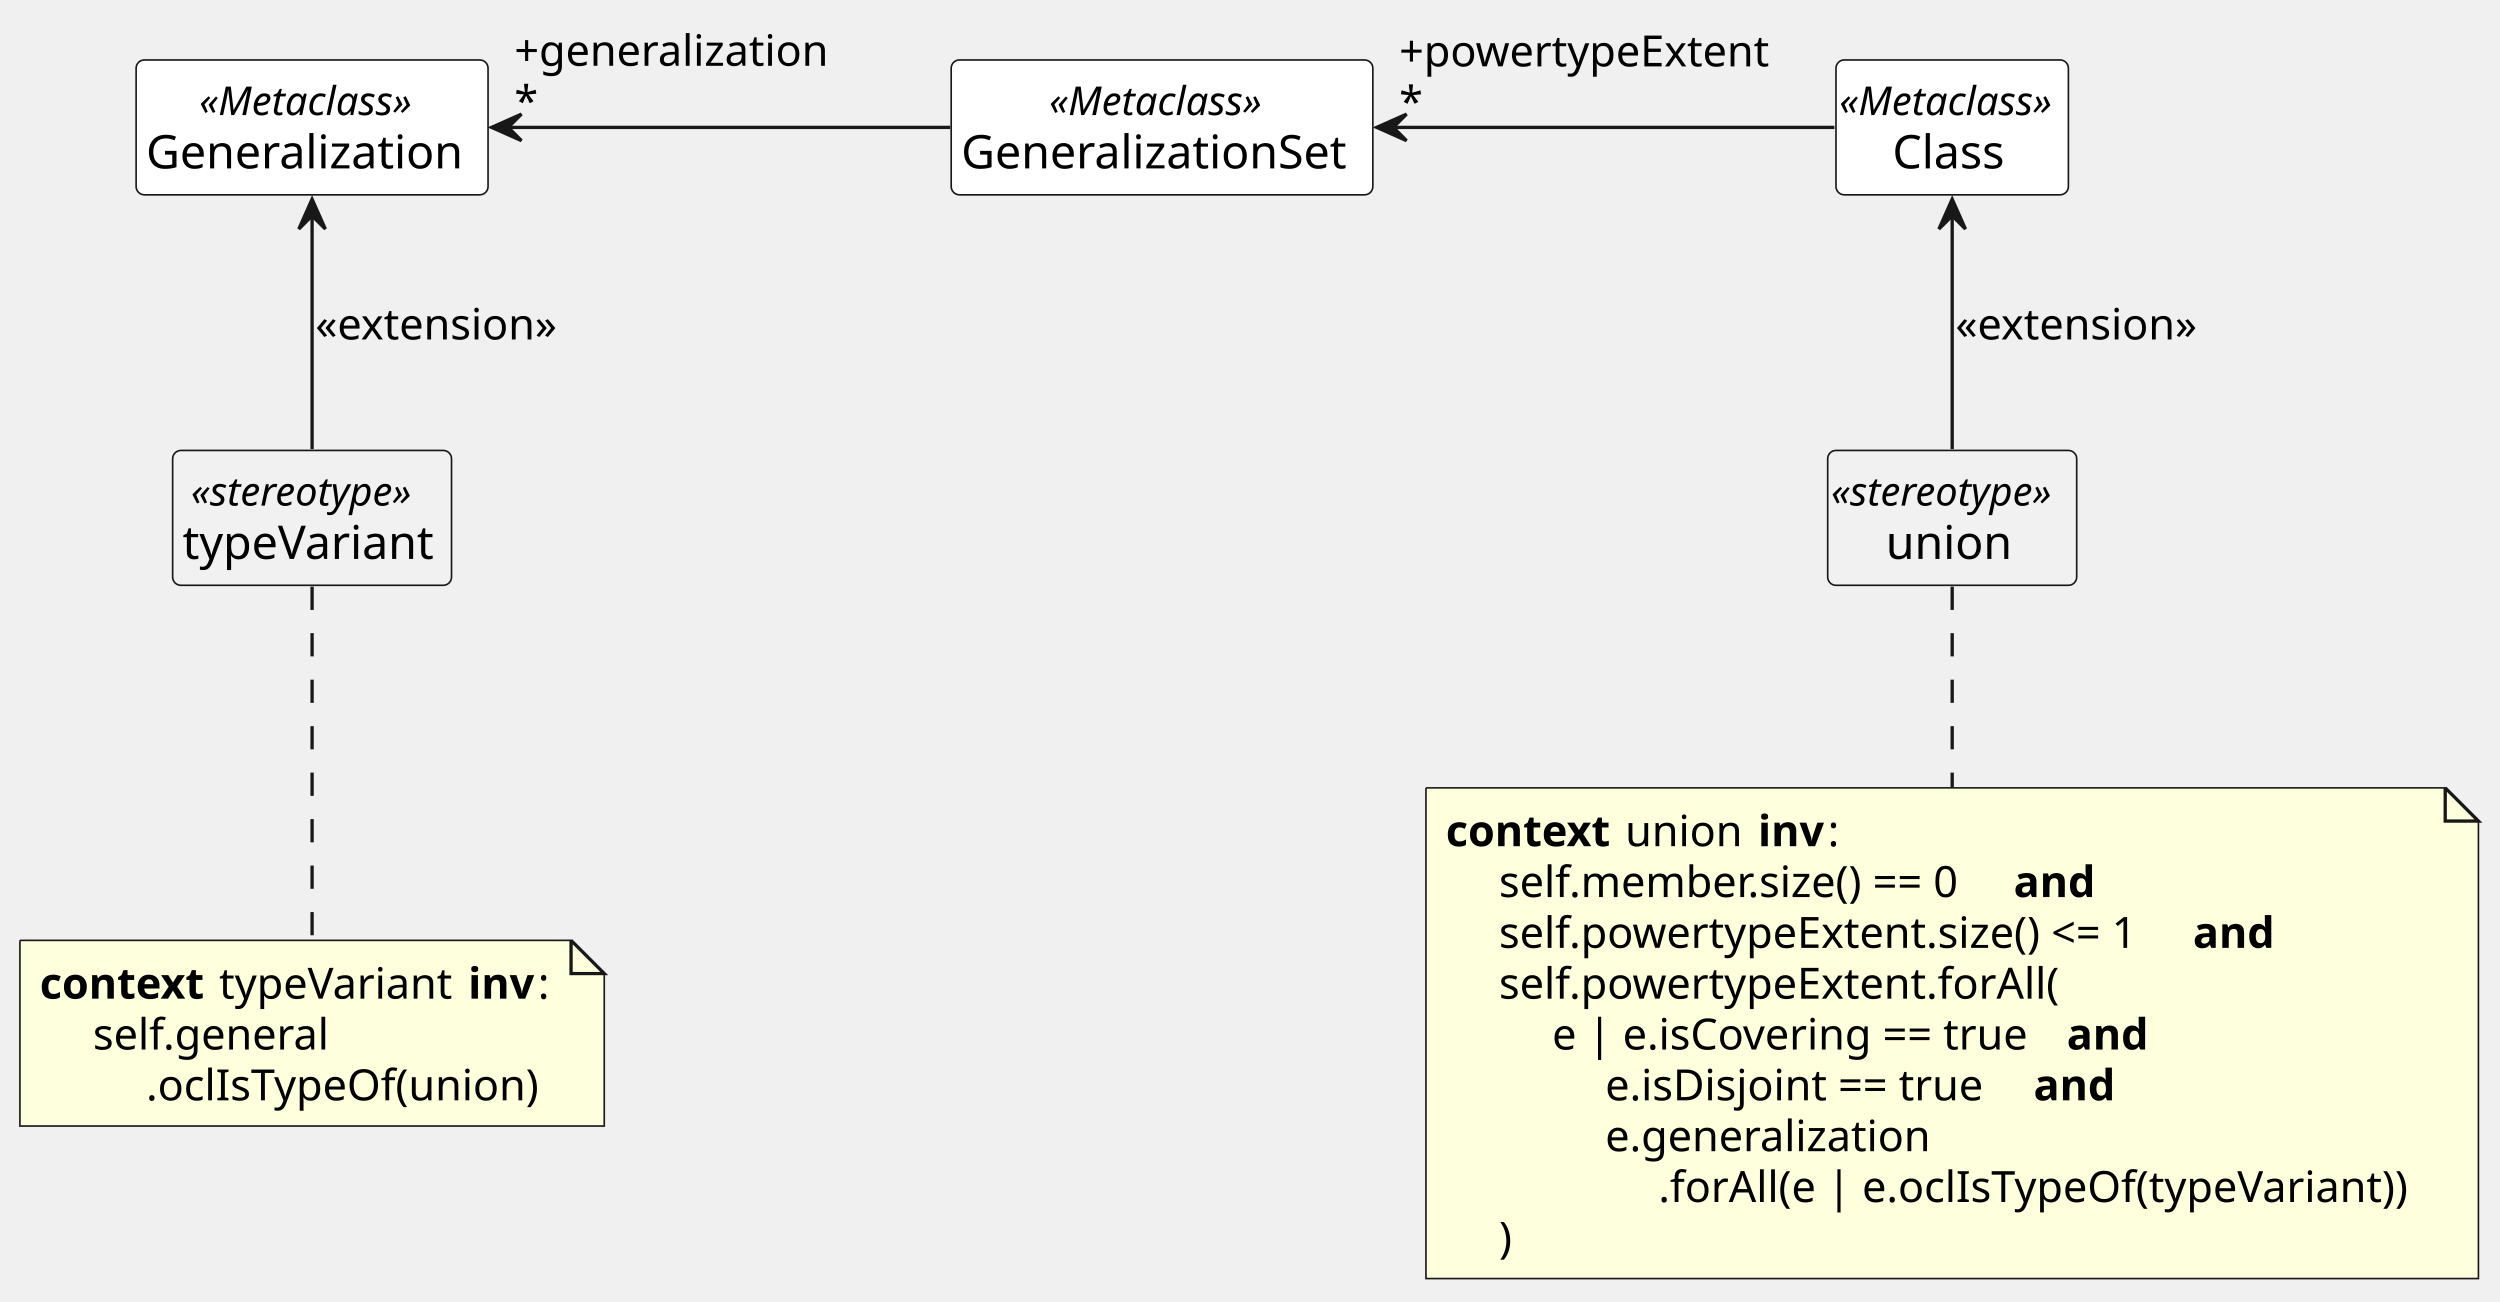
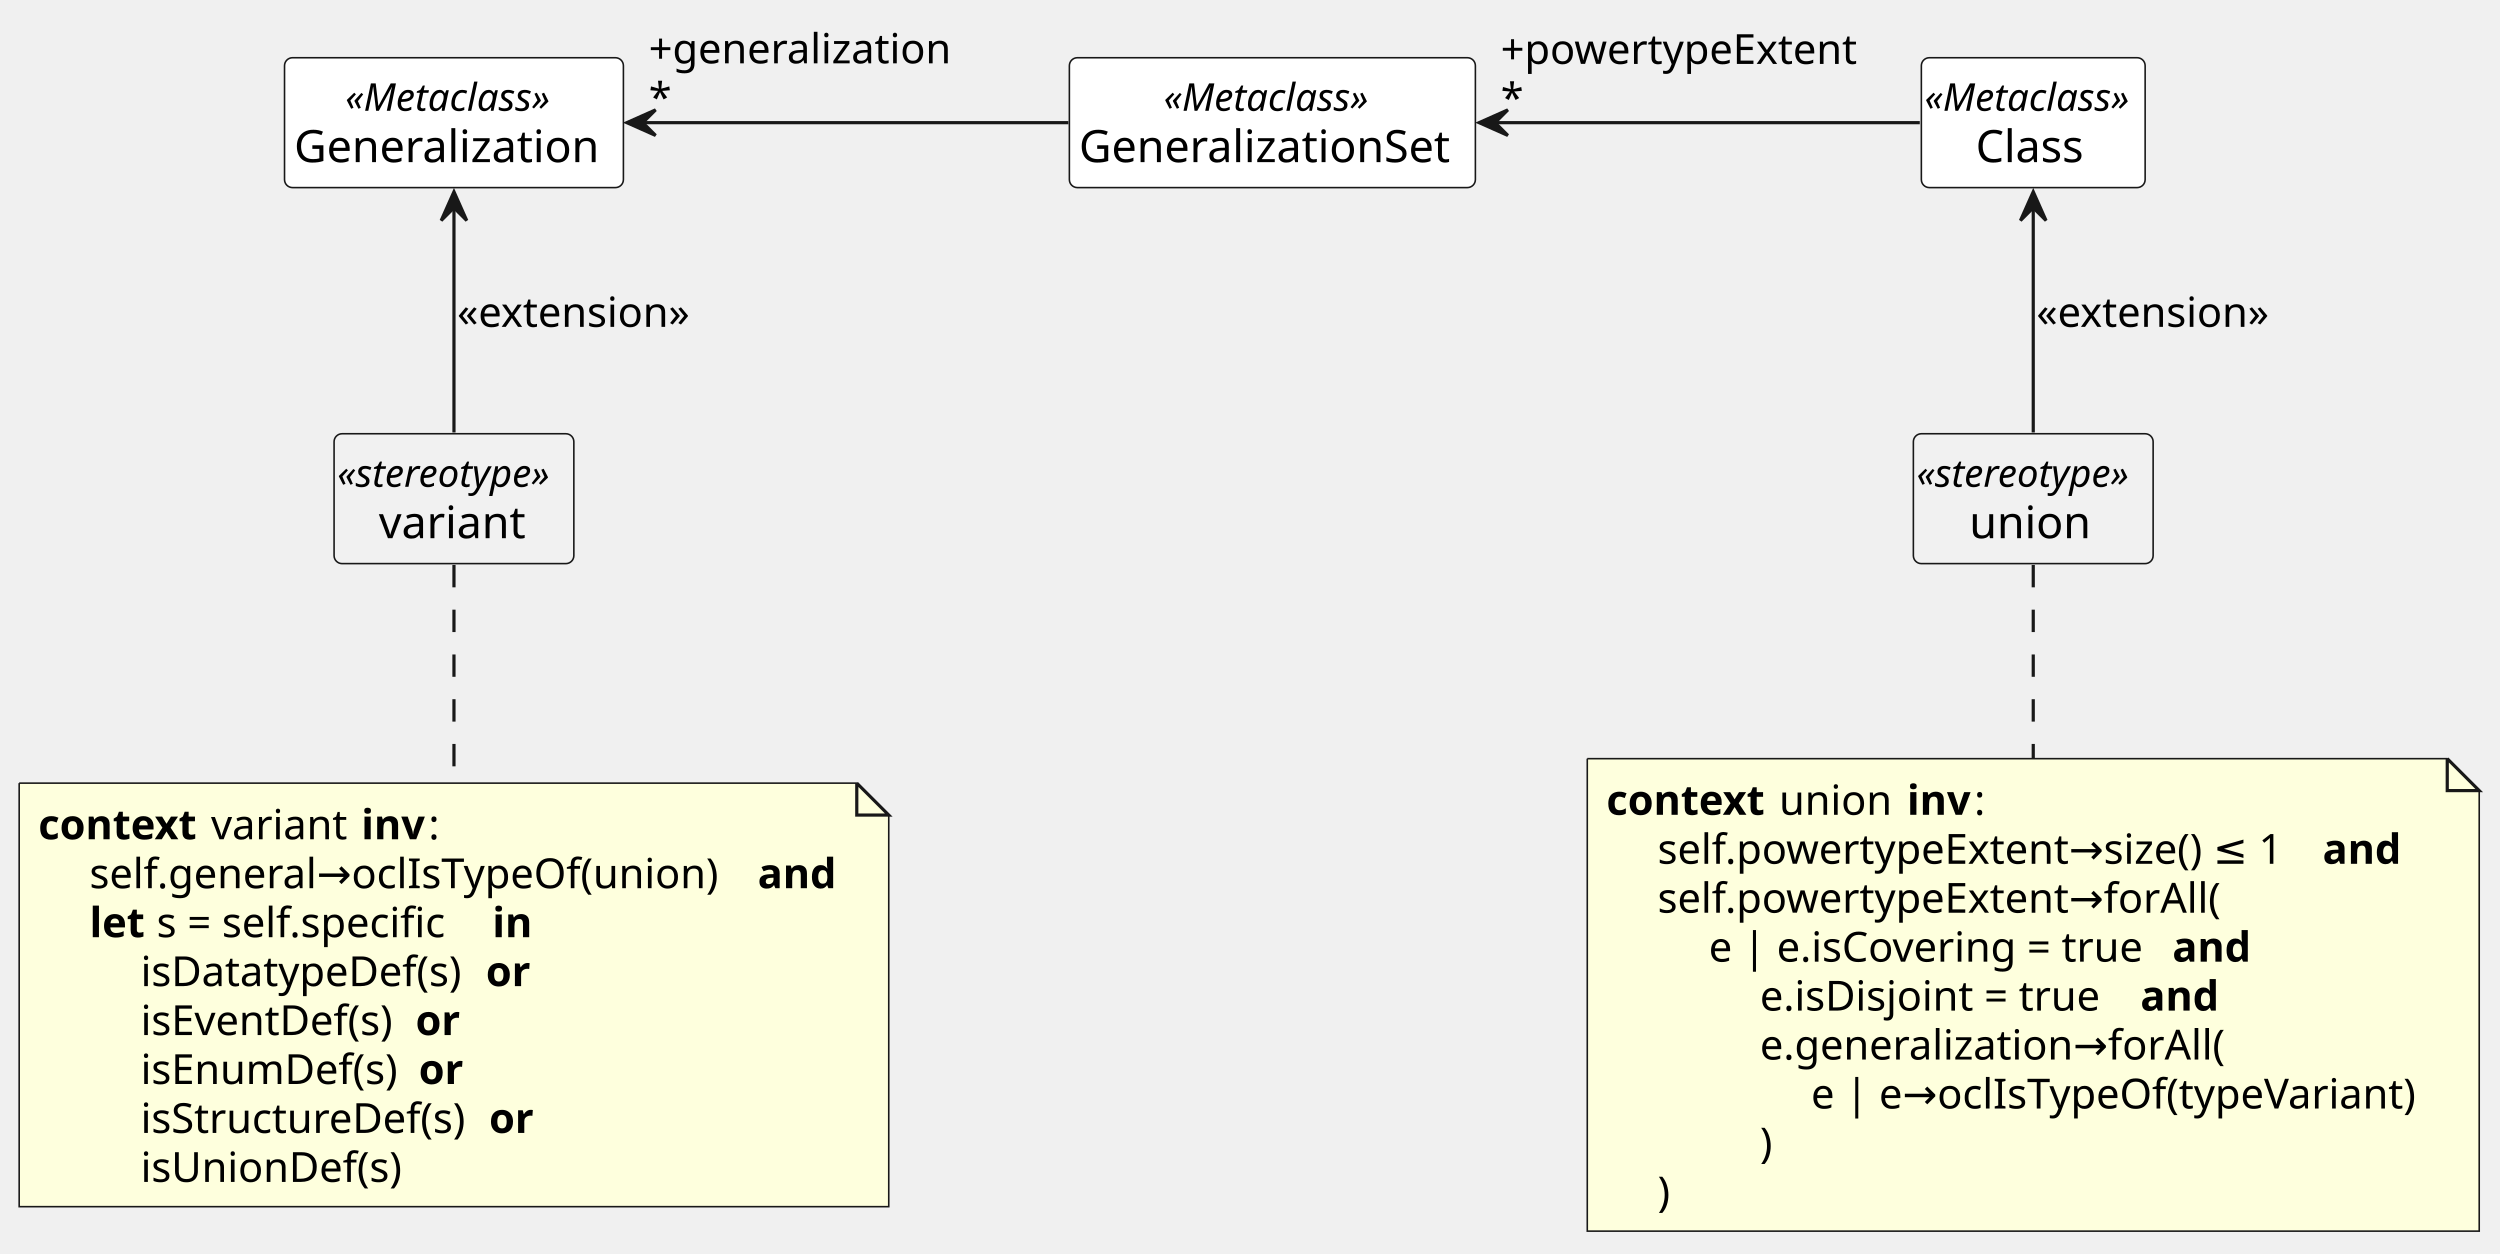
- <svg xmlns="http://www.w3.org/2000/svg" contentStyleType="text/css" height="392px" preserveAspectRatio="none" style="width:753px;height:392px;" version="1.1" viewBox="0 0 753 392" width="753px" zoomAndPan="magnify">
+ <svg xmlns="http://www.w3.org/2000/svg" contentStyleType="text/css" height="392px" preserveAspectRatio="none" style="width:782px;height:392px;" version="1.1" viewBox="0 0 782 392" width="782px" zoomAndPan="magnify">
  <defs />
  <g>
    <g id="elem_Class">
-       <rect codeLine="9" fill="#FFFFFF" height="40.621" id="Class" rx="2.5" ry="2.5" style="stroke:#181818;stroke-width:0.5;" width="70" x="553" y="18.057" />
-       <text fill="#000000" font-family="sans-serif" font-size="12" font-style="italic" lengthAdjust="spacing" textLength="68" x="554" y="34.658">«Metaclass»</text>
-       <text fill="#000000" font-family="sans-serif" font-size="14" lengthAdjust="spacing" textLength="36" x="570" y="50.725">Class</text>
+       <rect codeLine="9" fill="#FFFFFF" height="40.621" id="Class" rx="2.5" ry="2.5" style="stroke:#181818;stroke-width:0.5;" width="70" x="601" y="18.057" />
+       <text fill="#000000" font-family="sans-serif" font-size="12" font-style="italic" lengthAdjust="spacing" textLength="68" x="602" y="34.658">«Metaclass»</text>
+       <text fill="#000000" font-family="sans-serif" font-size="14" lengthAdjust="spacing" textLength="36" x="618" y="50.725">Class</text>
    </g>
    <g id="elem_GeneralizationSet">
-       <rect codeLine="10" fill="#FFFFFF" height="40.621" id="GeneralizationSet" rx="2.5" ry="2.5" style="stroke:#181818;stroke-width:0.5;" width="127" x="286.5" y="18.057" />
-       <text fill="#000000" font-family="sans-serif" font-size="12" font-style="italic" lengthAdjust="spacing" textLength="68" x="316" y="34.658">«Metaclass»</text>
-       <text fill="#000000" font-family="sans-serif" font-size="14" lengthAdjust="spacing" textLength="121" x="289.5" y="50.725">GeneralizationSet</text>
+       <rect codeLine="10" fill="#FFFFFF" height="40.621" id="GeneralizationSet" rx="2.5" ry="2.5" style="stroke:#181818;stroke-width:0.5;" width="127" x="334.5" y="18.057" />
+       <text fill="#000000" font-family="sans-serif" font-size="12" font-style="italic" lengthAdjust="spacing" textLength="68" x="364" y="34.658">«Metaclass»</text>
+       <text fill="#000000" font-family="sans-serif" font-size="14" lengthAdjust="spacing" textLength="121" x="337.5" y="50.725">GeneralizationSet</text>
    </g>
    <g id="elem_Generalization">
-       <rect codeLine="11" fill="#FFFFFF" height="40.621" id="Generalization" rx="2.5" ry="2.5" style="stroke:#181818;stroke-width:0.5;" width="106" x="41" y="18.057" />
-       <text fill="#000000" font-family="sans-serif" font-size="12" font-style="italic" lengthAdjust="spacing" textLength="68" x="60" y="34.658">«Metaclass»</text>
-       <text fill="#000000" font-family="sans-serif" font-size="14" lengthAdjust="spacing" textLength="100" x="44" y="50.725">Generalization</text>
+       <rect codeLine="11" fill="#FFFFFF" height="40.621" id="Generalization" rx="2.5" ry="2.5" style="stroke:#181818;stroke-width:0.5;" width="106" x="89" y="18.057" />
+       <text fill="#000000" font-family="sans-serif" font-size="12" font-style="italic" lengthAdjust="spacing" textLength="68" x="108" y="34.658">«Metaclass»</text>
+       <text fill="#000000" font-family="sans-serif" font-size="14" lengthAdjust="spacing" textLength="100" x="92" y="50.725">Generalization</text>
    </g>
    <g id="elem_union">
-       <rect codeLine="16" fill="#F1F1F1" height="40.621" id="union" rx="2.5" ry="2.5" style="stroke:#181818;stroke-width:0.5;" width="75" x="550.5" y="135.677" />
-       <text fill="#000000" font-family="sans-serif" font-size="12" font-style="italic" lengthAdjust="spacing" textLength="73" x="551.5" y="152.279">«stereotype»</text>
-       <text fill="#000000" font-family="sans-serif" font-size="14" lengthAdjust="spacing" textLength="40" x="568" y="168.345">union</text>
+       <rect codeLine="16" fill="#F1F1F1" height="40.621" id="union" rx="2.5" ry="2.5" style="stroke:#181818;stroke-width:0.5;" width="75" x="598.5" y="135.677" />
+       <text fill="#000000" font-family="sans-serif" font-size="12" font-style="italic" lengthAdjust="spacing" textLength="73" x="599.5" y="152.279">«stereotype»</text>
+       <text fill="#000000" font-family="sans-serif" font-size="14" lengthAdjust="spacing" textLength="40" x="616" y="168.345">union</text>
    </g>
    <g id="elem_GMN12">
-       <path d="M429.5,237.307 L429.5,385.102 L746.5,385.102 L746.5,247.307 L736.5,237.307 L429.5,237.307 " fill="#FEFFDD" style="stroke:#181818;stroke-width:0.5;" />
-       <path d="M736.5,237.307 L736.5,247.307 L746.5,247.307 L736.5,237.307 " fill="#FEFFDD" style="stroke:#181818;stroke-width:1.0;" />
-       <text fill="#000000" font-family="sans-serif" font-size="13" font-weight="bold" lengthAdjust="spacing" textLength="50" x="435.5" y="254.875">context</text>
-       <text fill="#000000" font-family="sans-serif" font-size="13" lengthAdjust="spacing" textLength="36" x="489.5" y="254.875">union</text>
-       <text fill="#000000" font-family="sans-serif" font-size="13" font-weight="bold" lengthAdjust="spacing" textLength="21" x="529.5" y="254.875">inv</text>
-       <text fill="#000000" font-family="sans-serif" font-size="13" lengthAdjust="spacing" textLength="4" x="550.5" y="254.875">:</text>
-       <text fill="#000000" font-family="sans-serif" font-size="13" lengthAdjust="spacing" textLength="151" x="451.5" y="270.186">self.member.size() == 0</text>
-       <text fill="#000000" font-family="sans-serif" font-size="13" font-weight="bold" lengthAdjust="spacing" textLength="26" x="606.5" y="270.186">and</text>
-       <text fill="#000000" font-family="sans-serif" font-size="13" lengthAdjust="spacing" textLength="205" x="451.5" y="285.496">self.powertypeExtent.size() &lt;= 1</text>
-       <text fill="#000000" font-family="sans-serif" font-size="13" font-weight="bold" lengthAdjust="spacing" textLength="26" x="660.5" y="285.496">and</text>
-       <text fill="#000000" font-family="sans-serif" font-size="13" lengthAdjust="spacing" textLength="175" x="451.5" y="300.807">self.powertypeExtent.forAll(</text>
-       <text fill="#000000" font-family="sans-serif" font-size="13" lengthAdjust="spacing" textLength="151" x="467.5" y="316.117">e | e.isCovering == true</text>
-       <text fill="#000000" font-family="sans-serif" font-size="13" font-weight="bold" lengthAdjust="spacing" textLength="26" x="622.5" y="316.117">and</text>
-       <text fill="#000000" font-family="sans-serif" font-size="13" lengthAdjust="spacing" textLength="125" x="483.5" y="331.428">e.isDisjoint == true</text>
-       <text fill="#000000" font-family="sans-serif" font-size="13" font-weight="bold" lengthAdjust="spacing" textLength="26" x="612.5" y="331.428">and</text>
-       <text fill="#000000" font-family="sans-serif" font-size="13" lengthAdjust="spacing" textLength="100" x="483.5" y="346.738">e.generalization</text>
-       <text fill="#000000" font-family="sans-serif" font-size="13" lengthAdjust="spacing" textLength="232" x="499.5" y="362.049">.forAll(e | e.oclIsTypeOf(typeVariant))</text>
-       <text fill="#000000" font-family="sans-serif" font-size="13" lengthAdjust="spacing" textLength="4" x="451.5" y="377.36">)</text>
+       <path d="M496.5,237.307 L496.5,385.102 L775.5,385.102 L775.5,247.307 L765.5,237.307 L496.5,237.307 " fill="#FEFFDD" style="stroke:#181818;stroke-width:0.5;" />
+       <path d="M765.5,237.307 L765.5,247.307 L775.5,247.307 L765.5,237.307 " fill="#FEFFDD" style="stroke:#181818;stroke-width:1.0;" />
+       <text fill="#000000" font-family="sans-serif" font-size="13" font-weight="bold" lengthAdjust="spacing" textLength="50" x="502.5" y="254.875">context</text>
+       <text fill="#000000" font-family="sans-serif" font-size="13" lengthAdjust="spacing" textLength="36" x="556.5" y="254.875">union</text>
+       <text fill="#000000" font-family="sans-serif" font-size="13" font-weight="bold" lengthAdjust="spacing" textLength="21" x="596.5" y="254.875">inv</text>
+       <text fill="#000000" font-family="sans-serif" font-size="13" lengthAdjust="spacing" textLength="4" x="617.5" y="254.875">:</text>
+       <text fill="#000000" font-family="sans-serif" font-size="13" lengthAdjust="spacing" textLength="204" x="518.5" y="270.186">self.powertypeExtent→size() ≤ 1</text>
+       <text fill="#000000" font-family="sans-serif" font-size="13" font-weight="bold" lengthAdjust="spacing" textLength="26" x="726.5" y="270.186">and</text>
+       <text fill="#000000" font-family="sans-serif" font-size="13" lengthAdjust="spacing" textLength="184" x="518.5" y="285.496">self.powertypeExtent→forAll(</text>
+       <text fill="#000000" font-family="sans-serif" font-size="13" lengthAdjust="spacing" textLength="141" x="534.5" y="300.807">e | e.isCovering = true</text>
+       <text fill="#000000" font-family="sans-serif" font-size="13" font-weight="bold" lengthAdjust="spacing" textLength="26" x="679.5" y="300.807">and</text>
+       <text fill="#000000" font-family="sans-serif" font-size="13" lengthAdjust="spacing" textLength="115" x="550.5" y="316.117">e.isDisjoint = true</text>
+       <text fill="#000000" font-family="sans-serif" font-size="13" font-weight="bold" lengthAdjust="spacing" textLength="26" x="669.5" y="316.117">and</text>
+       <text fill="#000000" font-family="sans-serif" font-size="13" lengthAdjust="spacing" textLength="152" x="550.5" y="331.428">e.generalization→forAll(</text>
+       <text fill="#000000" font-family="sans-serif" font-size="13" lengthAdjust="spacing" textLength="194" x="566.5" y="346.738">e | e→oclIsTypeOf(typeVariant)</text>
+       <text fill="#000000" font-family="sans-serif" font-size="13" lengthAdjust="spacing" textLength="4" x="550.5" y="362.049">)</text>
+       <text fill="#000000" font-family="sans-serif" font-size="13" lengthAdjust="spacing" textLength="4" x="518.5" y="377.36">)</text>
    </g>
-     <g id="elem_typeVariant">
-       <rect codeLine="31" fill="#F1F1F1" height="40.621" id="typeVariant" rx="2.5" ry="2.5" style="stroke:#181818;stroke-width:0.5;" width="84" x="52" y="135.677" />
-       <text fill="#000000" font-family="sans-serif" font-size="12" font-style="italic" lengthAdjust="spacing" textLength="73" x="57.5" y="152.279">«stereotype»</text>
-       <text fill="#000000" font-family="sans-serif" font-size="14" lengthAdjust="spacing" textLength="78" x="55" y="168.345">typeVariant</text>
+     <g id="elem_variant">
+       <rect codeLine="31" fill="#F1F1F1" height="40.621" id="variant" rx="2.5" ry="2.5" style="stroke:#181818;stroke-width:0.5;" width="75" x="104.5" y="135.677" />
+       <text fill="#000000" font-family="sans-serif" font-size="12" font-style="italic" lengthAdjust="spacing" textLength="73" x="105.5" y="152.279">«stereotype»</text>
+       <text fill="#000000" font-family="sans-serif" font-size="14" lengthAdjust="spacing" textLength="47" x="118.5" y="168.345">variant</text>
    </g>
    <g id="elem_GMN18">
-       <path d="M6,283.237 L6,339.168 L182,339.168 L182,293.237 L172,283.237 L6,283.237 " fill="#FEFFDD" style="stroke:#181818;stroke-width:0.5;" />
-       <path d="M172,283.237 L172,293.237 L182,293.237 L172,283.237 " fill="#FEFFDD" style="stroke:#181818;stroke-width:1.0;" />
-       <text fill="#000000" font-family="sans-serif" font-size="13" font-weight="bold" lengthAdjust="spacing" textLength="50" x="12" y="300.805">context</text>
-       <text fill="#000000" font-family="sans-serif" font-size="13" lengthAdjust="spacing" textLength="71" x="66" y="300.805">typeVariant</text>
-       <text fill="#000000" font-family="sans-serif" font-size="13" font-weight="bold" lengthAdjust="spacing" textLength="21" x="141" y="300.805">inv</text>
-       <text fill="#000000" font-family="sans-serif" font-size="13" lengthAdjust="spacing" textLength="4" x="162" y="300.805">:</text>
-       <text fill="#000000" font-family="sans-serif" font-size="13" lengthAdjust="spacing" textLength="73" x="28" y="316.116">self.general</text>
-       <text fill="#000000" font-family="sans-serif" font-size="13" lengthAdjust="spacing" textLength="123" x="44" y="331.426">.oclIsTypeOf(union)</text>
+       <path d="M6,244.957 L6,377.441 L278,377.441 L278,254.957 L268,244.957 L6,244.957 " fill="#FEFFDD" style="stroke:#181818;stroke-width:0.5;" />
+       <path d="M268,244.957 L268,254.957 L278,254.957 L268,244.957 " fill="#FEFFDD" style="stroke:#181818;stroke-width:1.0;" />
+       <text fill="#000000" font-family="sans-serif" font-size="13" font-weight="bold" lengthAdjust="spacing" textLength="50" x="12" y="262.525">context</text>
+       <text fill="#000000" font-family="sans-serif" font-size="13" lengthAdjust="spacing" textLength="43" x="66" y="262.525">variant</text>
+       <text fill="#000000" font-family="sans-serif" font-size="13" font-weight="bold" lengthAdjust="spacing" textLength="21" x="113" y="262.525">inv</text>
+       <text fill="#000000" font-family="sans-serif" font-size="13" lengthAdjust="spacing" textLength="4" x="134" y="262.525">:</text>
+       <text fill="#000000" font-family="sans-serif" font-size="13" lengthAdjust="spacing" textLength="205" x="28" y="277.836">self.general→oclIsTypeOf(union)</text>
+       <text fill="#000000" font-family="sans-serif" font-size="13" font-weight="bold" lengthAdjust="spacing" textLength="26" x="237" y="277.836">and</text>
+       <text fill="#000000" font-family="sans-serif" font-size="13" lengthAdjust="spacing" textLength="16" x="12" y="293.146">    </text>
+       <text fill="#000000" font-family="sans-serif" font-size="13" font-weight="bold" lengthAdjust="spacing" textLength="17" x="28" y="293.146">let</text>
+       <text fill="#000000" font-family="sans-serif" font-size="13" lengthAdjust="spacing" textLength="101" x="49" y="293.146">s = self.specific</text>
+       <text fill="#000000" font-family="sans-serif" font-size="13" font-weight="bold" lengthAdjust="spacing" textLength="13" x="154" y="293.146">in</text>
+       <text fill="#000000" font-family="sans-serif" font-size="13" lengthAdjust="spacing" textLength="104" x="44" y="308.457">isDatatypeDef(s)</text>
+       <text fill="#000000" font-family="sans-serif" font-size="13" font-weight="bold" lengthAdjust="spacing" textLength="14" x="152" y="308.457">or</text>
+       <text fill="#000000" font-family="sans-serif" font-size="13" lengthAdjust="spacing" textLength="82" x="44" y="323.767">isEventDef(s)</text>
+       <text fill="#000000" font-family="sans-serif" font-size="13" font-weight="bold" lengthAdjust="spacing" textLength="14" x="130" y="323.767">or</text>
+       <text fill="#000000" font-family="sans-serif" font-size="13" lengthAdjust="spacing" textLength="83" x="44" y="339.078">isEnumDef(s)</text>
+       <text fill="#000000" font-family="sans-serif" font-size="13" font-weight="bold" lengthAdjust="spacing" textLength="14" x="131" y="339.078">or</text>
+       <text fill="#000000" font-family="sans-serif" font-size="13" lengthAdjust="spacing" textLength="105" x="44" y="354.389">isStructureDef(s)</text>
+       <text fill="#000000" font-family="sans-serif" font-size="13" font-weight="bold" lengthAdjust="spacing" textLength="14" x="153" y="354.389">or</text>
+       <text fill="#000000" font-family="sans-serif" font-size="13" lengthAdjust="spacing" textLength="85" x="44" y="369.699">isUnionDef(s)</text>
    </g>
    <g id="link_GeneralizationSet_Class">
-       <path codeLine="13" d="M419.64,38.367 C425.55,38.367 429.33,38.367 429.33,38.367 C429.33,38.367 508.67,38.367 508.67,38.367 C508.67,38.367 531.39,38.367 552.51,38.367 " fill="none" id="GeneralizationSet-backto-Class" style="stroke:#181818;stroke-width:1.0;" />
-       <polygon fill="#181818" points="414.66,38.367,423.66,42.367,419.66,38.367,423.66,34.367,414.66,38.367" style="stroke:#181818;stroke-width:1.0;" />
-       <text fill="#000000" font-family="sans-serif" font-size="13" lengthAdjust="spacing" textLength="115" x="421.422" y="19.994">+powertypeExtent</text>
-       <text fill="#000000" font-family="sans-serif" font-size="13" lengthAdjust="spacing" textLength="6" x="421.422" y="35.305">*</text>
+       <path codeLine="13" d="M467.64,38.367 C473.55,38.367 477.33,38.367 477.33,38.367 C477.33,38.367 556.67,38.367 556.67,38.367 C556.67,38.367 579.39,38.367 600.51,38.367 " fill="none" id="GeneralizationSet-backto-Class" style="stroke:#181818;stroke-width:1.0;" />
+       <polygon fill="#181818" points="462.66,38.367,471.66,42.367,467.66,38.367,471.66,34.367,462.66,38.367" style="stroke:#181818;stroke-width:1.0;" />
+       <text fill="#000000" font-family="sans-serif" font-size="13" lengthAdjust="spacing" textLength="115" x="469.422" y="19.994">+powertypeExtent</text>
+       <text fill="#000000" font-family="sans-serif" font-size="13" lengthAdjust="spacing" textLength="6" x="469.422" y="35.305">*</text>
    </g>
    <g id="link_Generalization_GeneralizationSet">
-       <path codeLine="14" d="M153.05,38.367 C167.71,38.367 179.33,38.367 179.33,38.367 C179.33,38.367 264.67,38.367 264.67,38.367 C264.67,38.367 273.85,38.367 286.2,38.367 " fill="none" id="Generalization-backto-GeneralizationSet" style="stroke:#181818;stroke-width:1.0;" />
-       <polygon fill="#181818" points="148.07,38.367,157.07,42.367,153.07,38.367,157.07,34.367,148.07,38.367" style="stroke:#181818;stroke-width:1.0;" />
-       <text fill="#000000" font-family="sans-serif" font-size="13" lengthAdjust="spacing" textLength="99" x="154.923" y="19.811">+generalization</text>
-       <text fill="#000000" font-family="sans-serif" font-size="13" lengthAdjust="spacing" textLength="6" x="154.923" y="35.121">*</text>
+       <path codeLine="14" d="M201.05,38.367 C215.72,38.367 227.33,38.367 227.33,38.367 C227.33,38.367 312.67,38.367 312.67,38.367 C312.67,38.367 321.85,38.367 334.2,38.367 " fill="none" id="Generalization-backto-GeneralizationSet" style="stroke:#181818;stroke-width:1.0;" />
+       <polygon fill="#181818" points="196.07,38.367,205.07,42.367,201.07,38.367,205.07,34.367,196.07,38.367" style="stroke:#181818;stroke-width:1.0;" />
+       <text fill="#000000" font-family="sans-serif" font-size="13" lengthAdjust="spacing" textLength="99" x="202.923" y="19.811">+generalization</text>
+       <text fill="#000000" font-family="sans-serif" font-size="13" lengthAdjust="spacing" textLength="6" x="202.923" y="35.121">*</text>
    </g>
    <g id="link_Class_union">
-       <path codeLine="17" d="M588,64.727 C588,85.957 588,115.817 588,135.277 " fill="none" id="Class-backto-union" style="stroke:#181818;stroke-width:1.0;" />
-       <polygon fill="#181818" points="588,59.987,584,68.987,588,64.987,592,68.987,588,59.987" style="stroke:#181818;stroke-width:1.0;" />
-       <text fill="#000000" font-family="sans-serif" font-size="13" lengthAdjust="spacing" textLength="76" x="589" y="102.245">«extension»</text>
+       <path codeLine="17" d="M636,64.727 C636,85.957 636,115.817 636,135.277 " fill="none" id="Class-backto-union" style="stroke:#181818;stroke-width:1.0;" />
+       <polygon fill="#181818" points="636,59.987,632,68.987,636,64.987,640,68.987,636,59.987" style="stroke:#181818;stroke-width:1.0;" />
+       <text fill="#000000" font-family="sans-serif" font-size="13" lengthAdjust="spacing" textLength="76" x="637" y="102.245">«extension»</text>
    </g>
    <g id="link_union_GMN12">
-       <path d="M588,176.707 C588,192.227 588,214.877 588,237.127 " fill="none" id="union-GMN12" style="stroke:#181818;stroke-width:1.0;stroke-dasharray:7.0,7.0;" />
+       <path d="M636,176.707 C636,192.227 636,214.877 636,237.127 " fill="none" id="union-GMN12" style="stroke:#181818;stroke-width:1.0;stroke-dasharray:7.0,7.0;" />
    </g>
-     <g id="link_Generalization_typeVariant">
-       <path codeLine="32" d="M94,64.727 C94,85.957 94,115.817 94,135.277 " fill="none" id="Generalization-backto-typeVariant" style="stroke:#181818;stroke-width:1.0;" />
-       <polygon fill="#181818" points="94,59.987,90,68.987,94,64.987,98,68.987,94,59.987" style="stroke:#181818;stroke-width:1.0;" />
-       <text fill="#000000" font-family="sans-serif" font-size="13" lengthAdjust="spacing" textLength="76" x="95" y="102.245">«extension»</text>
+     <g id="link_Generalization_variant">
+       <path codeLine="32" d="M142,64.727 C142,85.957 142,115.817 142,135.277 " fill="none" id="Generalization-backto-variant" style="stroke:#181818;stroke-width:1.0;" />
+       <polygon fill="#181818" points="142,59.987,138,68.987,142,64.987,146,68.987,142,59.987" style="stroke:#181818;stroke-width:1.0;" />
+       <text fill="#000000" font-family="sans-serif" font-size="13" lengthAdjust="spacing" textLength="76" x="143" y="102.245">«extension»</text>
    </g>
-     <g id="link_typeVariant_GMN18">
-       <path d="M94,176.707 C94,203.697 94,252.287 94,282.807 " fill="none" id="typeVariant-GMN18" style="stroke:#181818;stroke-width:1.0;stroke-dasharray:7.0,7.0;" />
+     <g id="link_variant_GMN18">
+       <path d="M142,176.707 C142,194.007 142,220.157 142,244.747 " fill="none" id="variant-GMN18" style="stroke:#181818;stroke-width:1.0;stroke-dasharray:7.0,7.0;" />
    </g>
  </g>
</svg>
